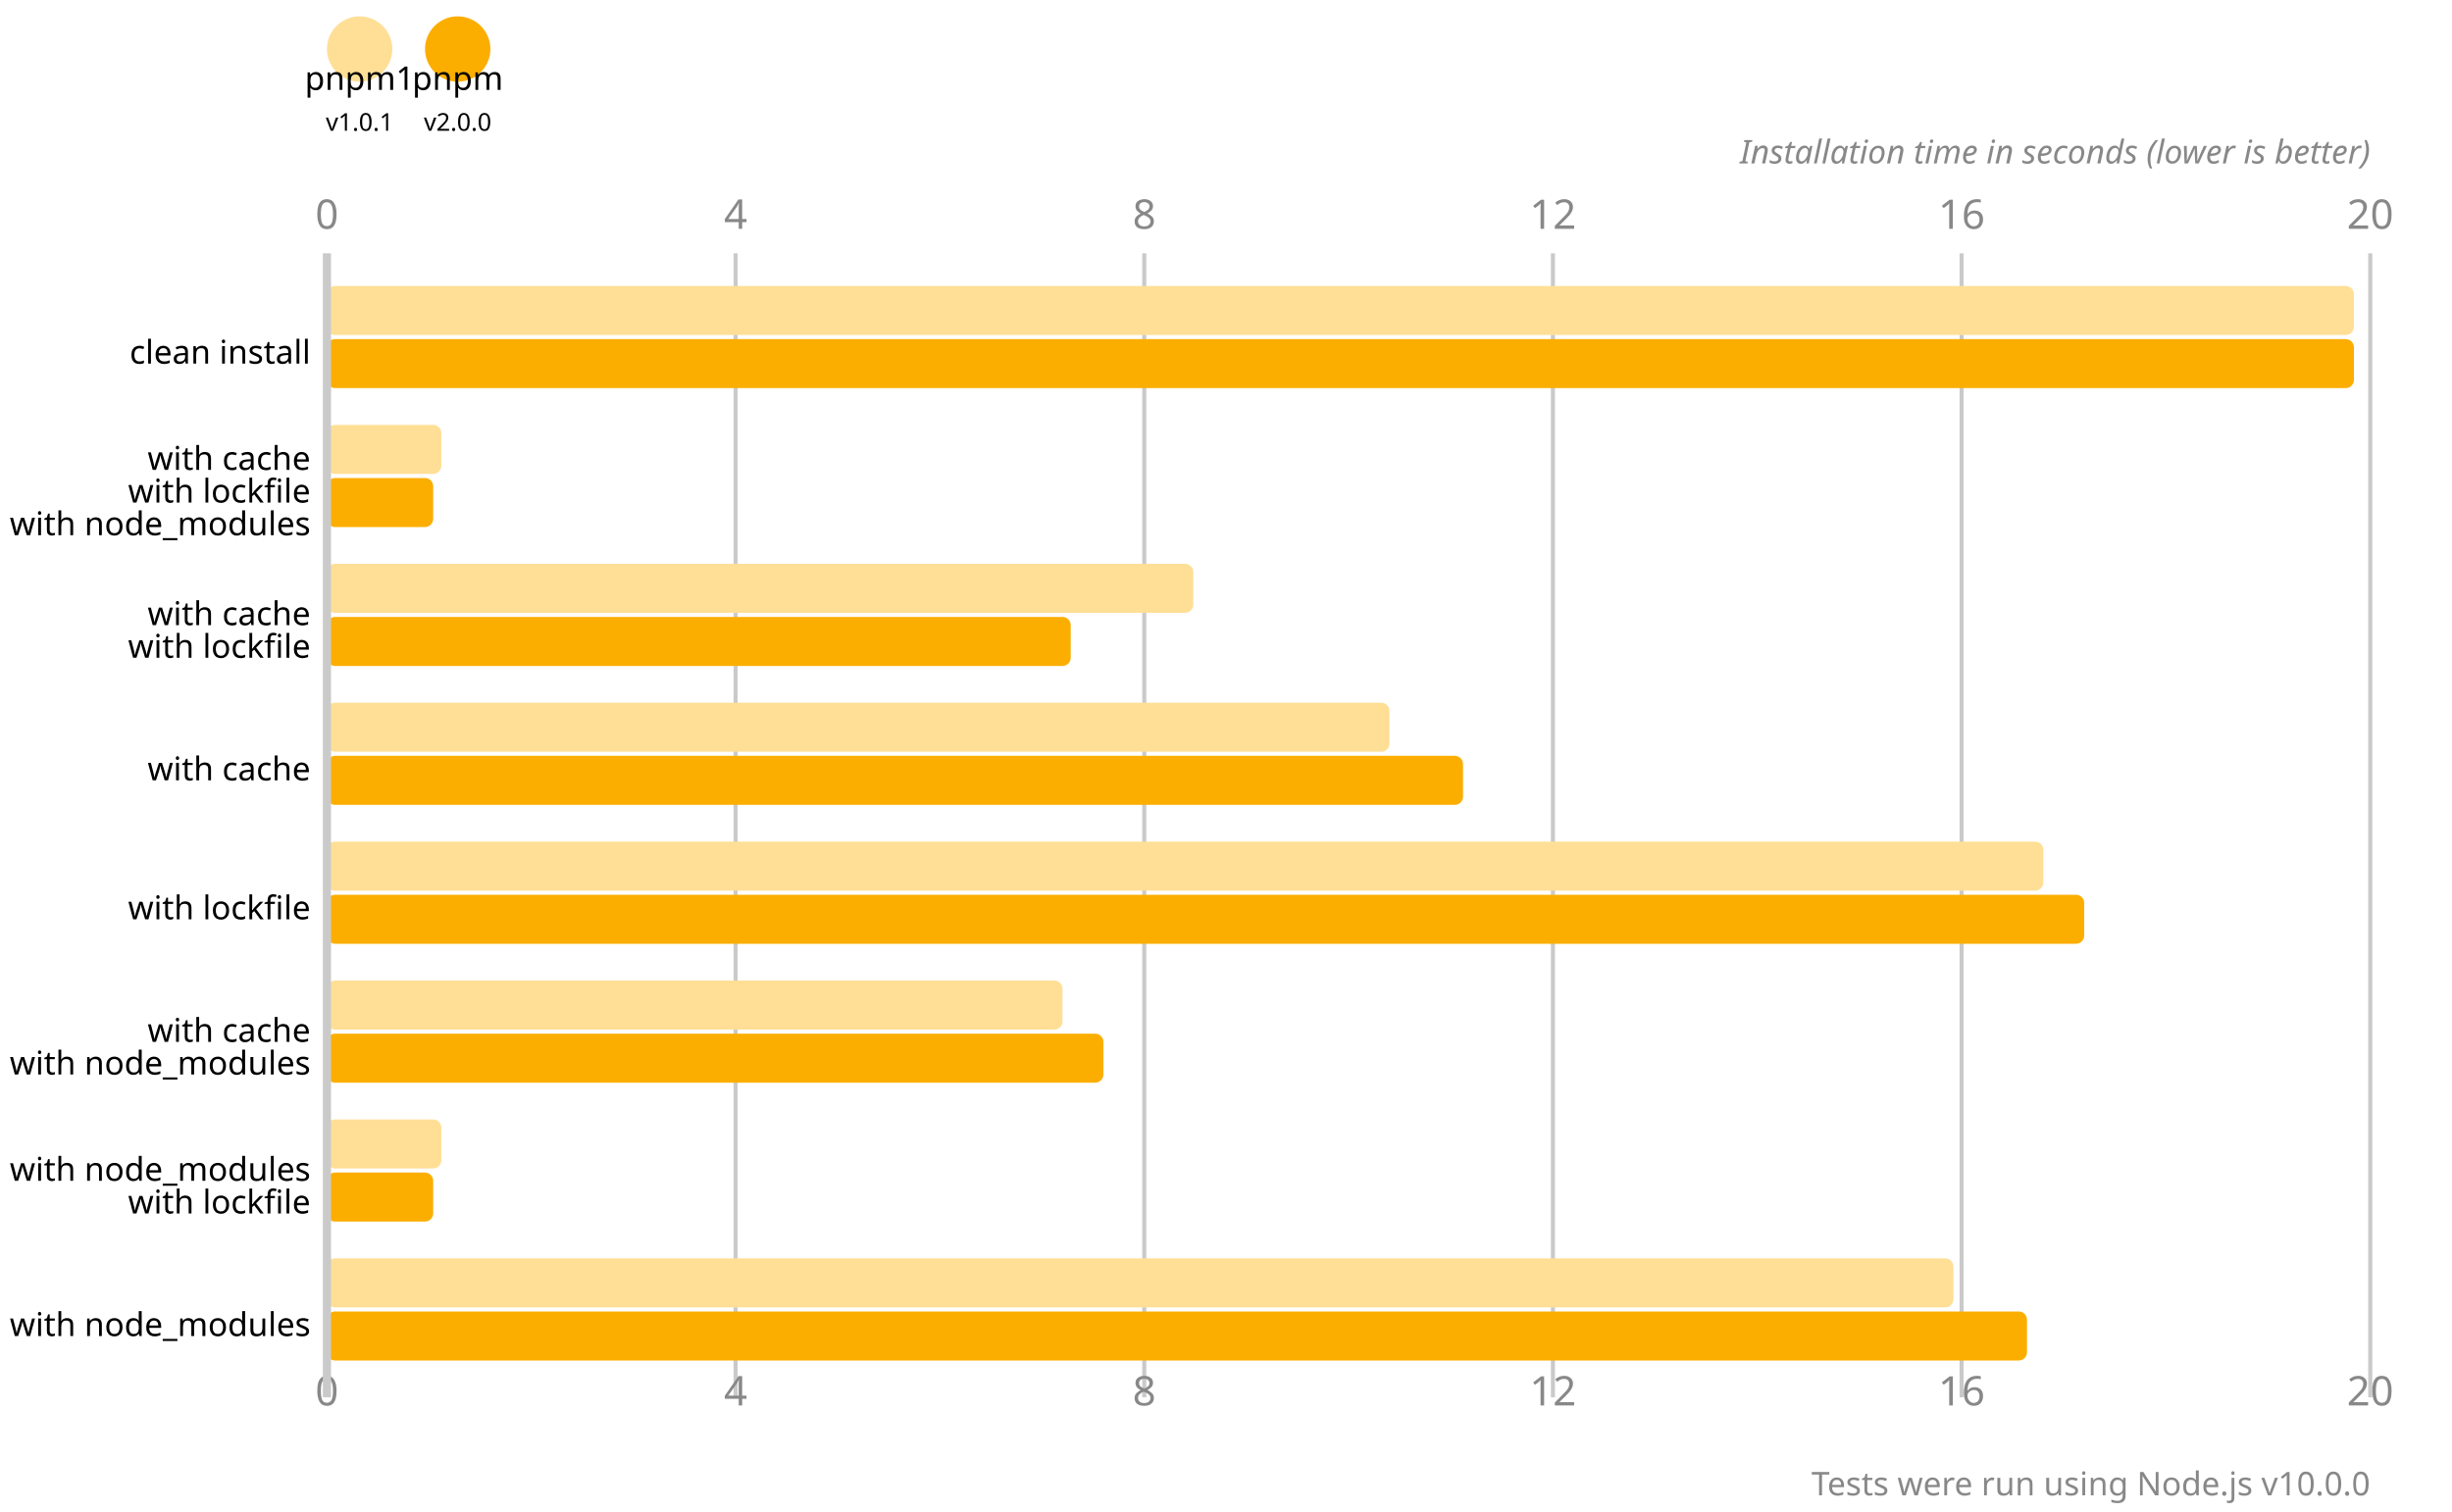
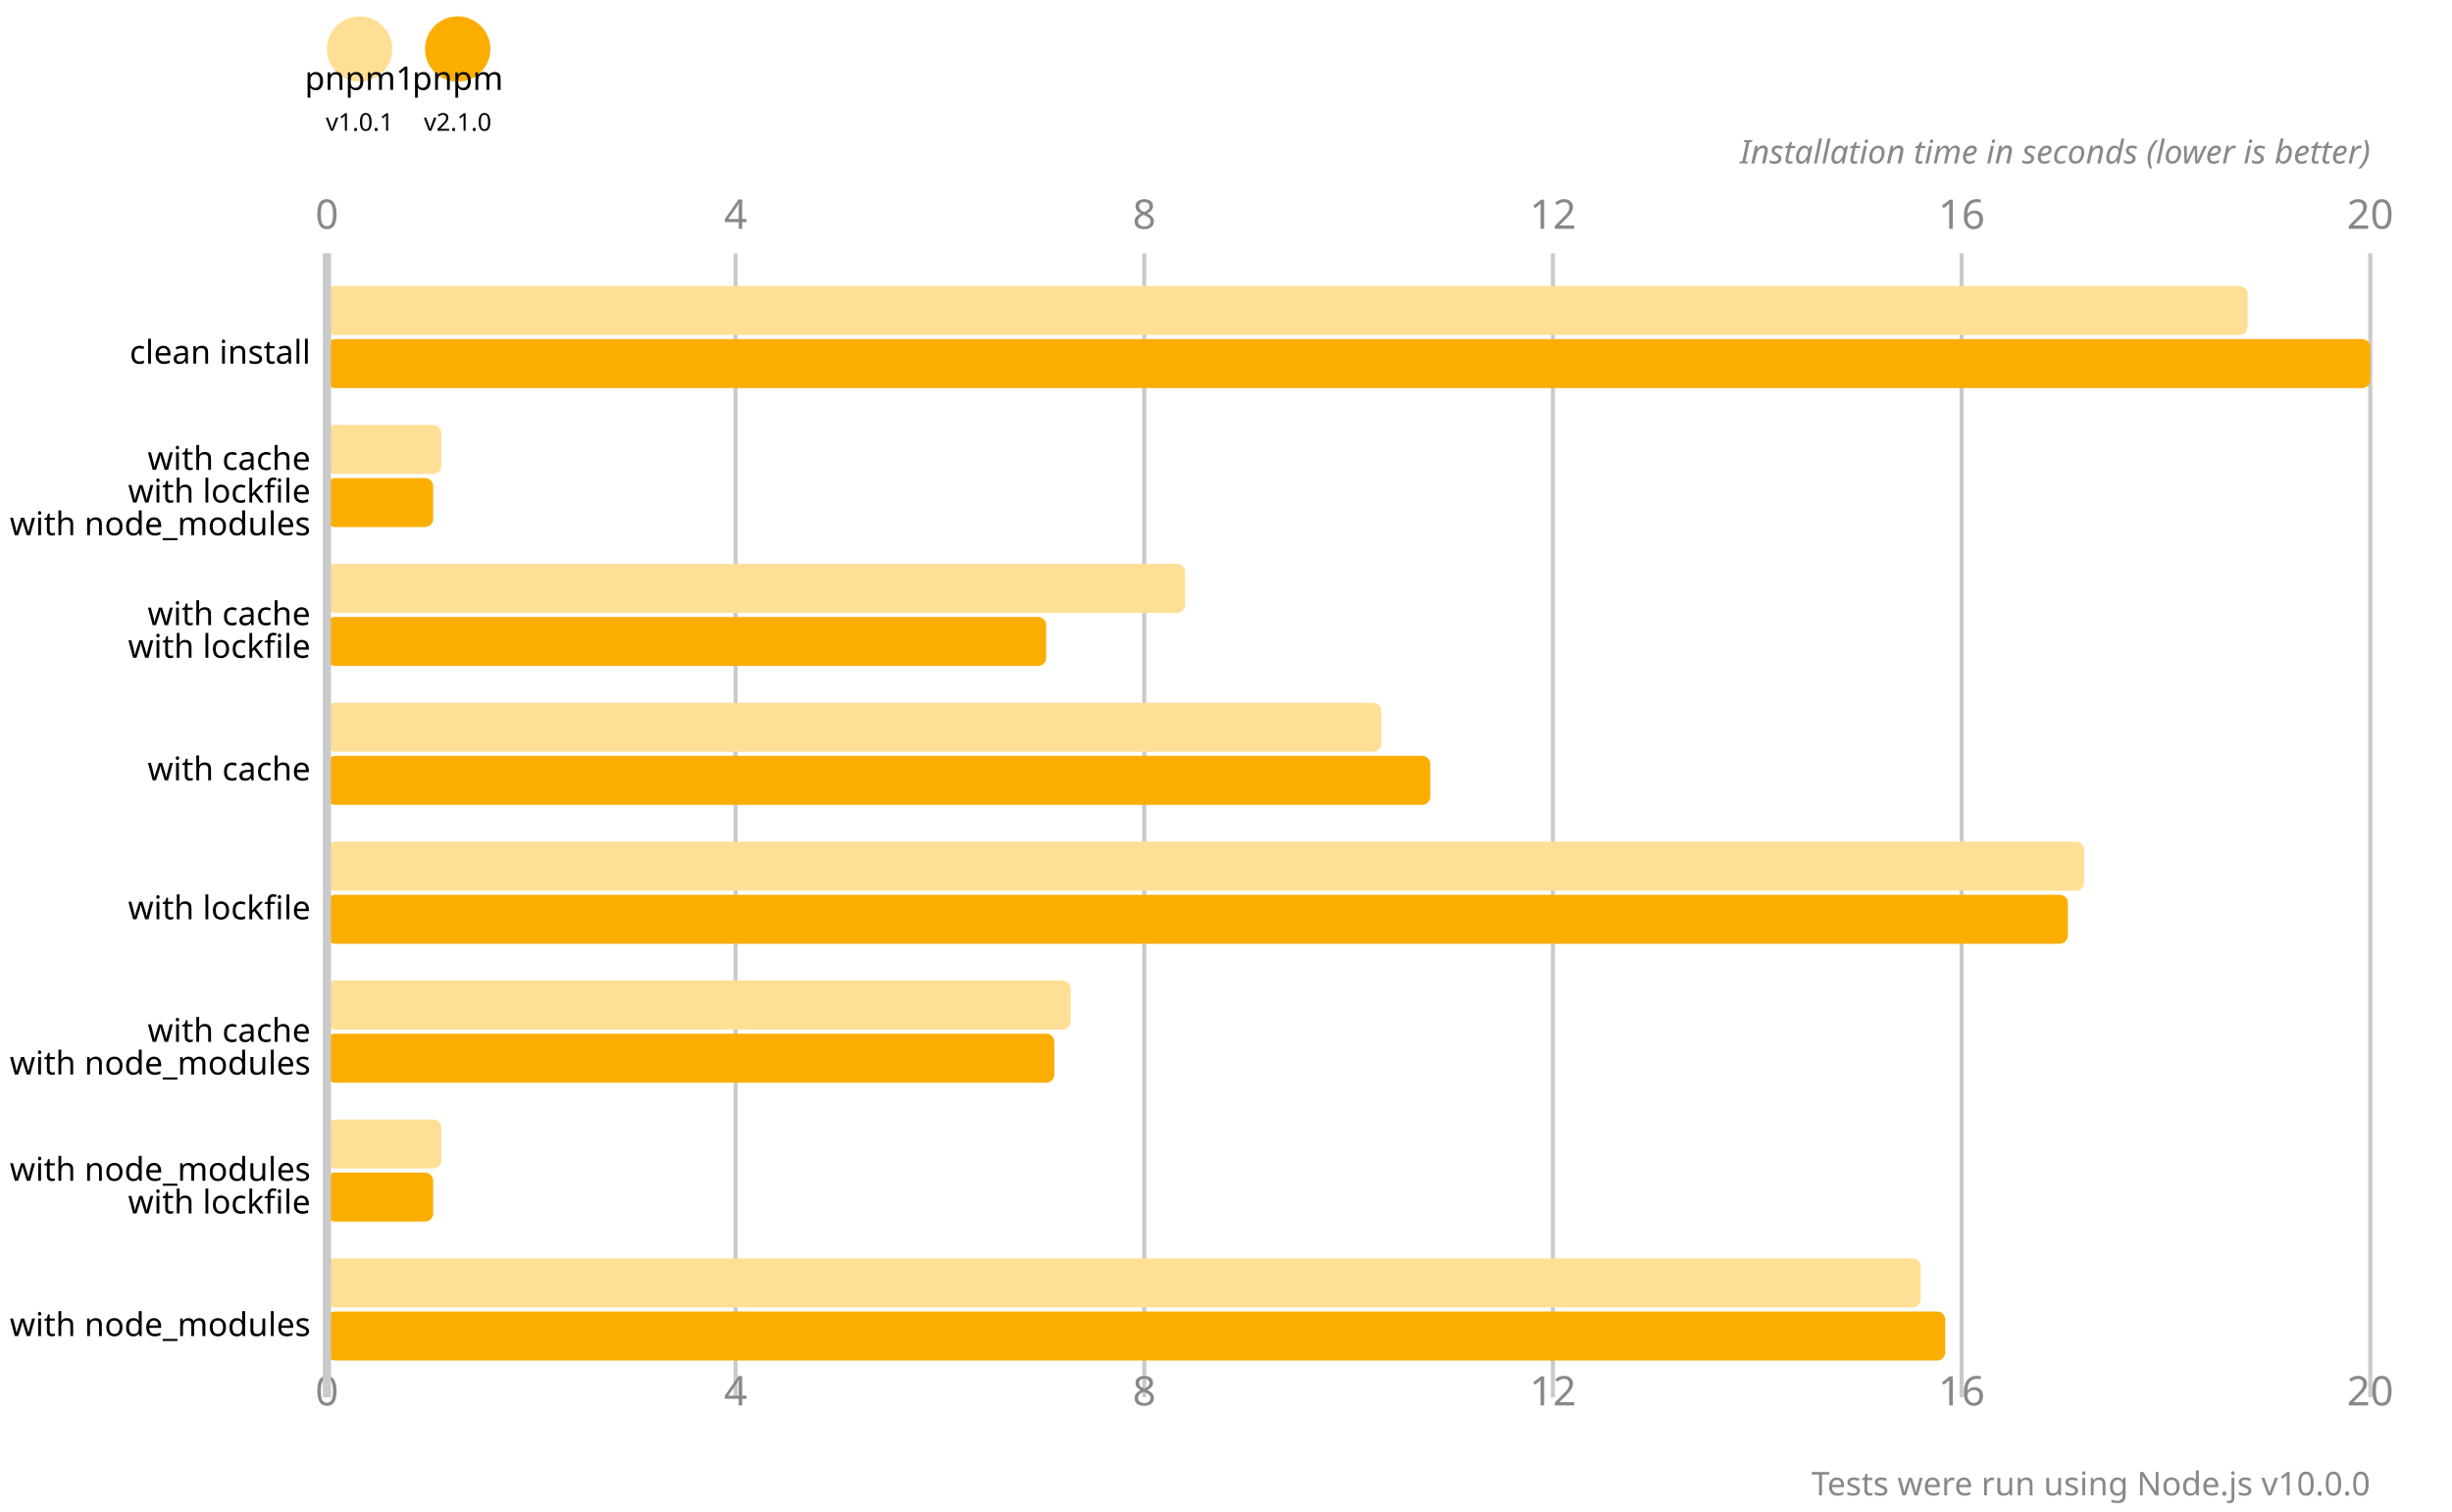
<svg xmlns="http://www.w3.org/2000/svg" version="1.1" viewBox="0 0 300 185">
  <circle cx="44" cy="6" r="4" fill="#ffdf96" />
  <text x="44" y="11" font-size="4" font-family="system-ui" alignment-baseline="hanging" text-anchor="middle">pnpm1</text>
  <text x="44" y="16" font-size="3" font-family="system-ui" alignment-baseline="hanging" text-anchor="middle">v1.0.1</text>
  <circle cx="56" cy="6" r="4" fill="#fbae00" />
  <text x="56" y="11" font-size="4" font-family="system-ui" alignment-baseline="hanging" text-anchor="middle">pnpm</text>
-   <text x="56" y="16" font-size="3" font-family="system-ui" alignment-baseline="hanging" text-anchor="middle">v2.0.0</text>
+   <text x="56" y="16" font-size="3" font-family="system-ui" alignment-baseline="hanging" text-anchor="middle">v2.1.0</text>
  <text x="40" y="28" fill="#888" font-size="5" font-family="system-ui" text-anchor="middle">0</text>
  <text x="40" y="172" fill="#888" font-size="5" font-family="system-ui" text-anchor="middle" alignment-baseline="hanging">0</text>
  <line x1="90" y1="31" x2="90" y2="171" stroke-width="0.5" stroke="#cacaca" />
  <text x="90" y="28" fill="#888" font-size="5" font-family="system-ui" text-anchor="middle">4</text>
  <text x="90" y="172" fill="#888" font-size="5" font-family="system-ui" text-anchor="middle" alignment-baseline="hanging">4</text>
  <line x1="140" y1="31" x2="140" y2="171" stroke-width="0.5" stroke="#cacaca" />
  <text x="140" y="28" fill="#888" font-size="5" font-family="system-ui" text-anchor="middle">8</text>
  <text x="140" y="172" fill="#888" font-size="5" font-family="system-ui" text-anchor="middle" alignment-baseline="hanging">8</text>
  <line x1="190" y1="31" x2="190" y2="171" stroke-width="0.5" stroke="#cacaca" />
  <text x="190" y="28" fill="#888" font-size="5" font-family="system-ui" text-anchor="middle">12</text>
  <text x="190" y="172" fill="#888" font-size="5" font-family="system-ui" text-anchor="middle" alignment-baseline="hanging">12</text>
  <line x1="240" y1="31" x2="240" y2="171" stroke-width="0.5" stroke="#cacaca" />
  <text x="240" y="28" fill="#888" font-size="5" font-family="system-ui" text-anchor="middle">16</text>
  <text x="240" y="172" fill="#888" font-size="5" font-family="system-ui" text-anchor="middle" alignment-baseline="hanging">16</text>
  <line x1="290" y1="31" x2="290" y2="171" stroke-width="0.5" stroke="#cacaca" />
  <text x="290" y="28" fill="#888" font-size="5" font-family="system-ui" text-anchor="middle">20</text>
  <text x="290" y="172" fill="#888" font-size="5" font-family="system-ui" text-anchor="middle" alignment-baseline="hanging">20</text>
  <text x="290" y="20" font-size="4" font-family="system-ui" font-style="italic" text-anchor="end" fill="#888">Installation time in seconds (lower is better)</text>
-   <rect x="40" y="35" width="248" height="6" fill="#ffdf96" rx="1" ry="1" />
-   <rect x="40" y="41.5" width="248" height="6" fill="#fbae00" rx="1" ry="1" />
+   <rect x="40" y="35" width="235" height="6" fill="#ffdf96" rx="1" ry="1" />
+   <rect x="40" y="41.5" width="250" height="6" fill="#fbae00" rx="1" ry="1" />
  <rect x="40" y="52" width="14" height="6" fill="#ffdf96" rx="1" ry="1" />
  <rect x="40" y="58.5" width="13" height="6" fill="#fbae00" rx="1" ry="1" />
-   <rect x="40" y="69" width="106" height="6" fill="#ffdf96" rx="1" ry="1" />
-   <rect x="40" y="75.5" width="91" height="6" fill="#fbae00" rx="1" ry="1" />
-   <rect x="40" y="86" width="130" height="6" fill="#ffdf96" rx="1" ry="1" />
-   <rect x="40" y="92.5" width="139" height="6" fill="#fbae00" rx="1" ry="1" />
-   <rect x="40" y="103" width="210" height="6" fill="#ffdf96" rx="1" ry="1" />
-   <rect x="40" y="109.5" width="215" height="6" fill="#fbae00" rx="1" ry="1" />
-   <rect x="40" y="120" width="90" height="6" fill="#ffdf96" rx="1" ry="1" />
-   <rect x="40" y="126.5" width="95" height="6" fill="#fbae00" rx="1" ry="1" />
+   <rect x="40" y="69" width="105" height="6" fill="#ffdf96" rx="1" ry="1" />
+   <rect x="40" y="75.5" width="88" height="6" fill="#fbae00" rx="1" ry="1" />
+   <rect x="40" y="86" width="129" height="6" fill="#ffdf96" rx="1" ry="1" />
+   <rect x="40" y="92.5" width="135" height="6" fill="#fbae00" rx="1" ry="1" />
+   <rect x="40" y="103" width="215" height="6" fill="#ffdf96" rx="1" ry="1" />
+   <rect x="40" y="109.5" width="213" height="6" fill="#fbae00" rx="1" ry="1" />
+   <rect x="40" y="120" width="91" height="6" fill="#ffdf96" rx="1" ry="1" />
+   <rect x="40" y="126.5" width="89" height="6" fill="#fbae00" rx="1" ry="1" />
  <rect x="40" y="137" width="14" height="6" fill="#ffdf96" rx="1" ry="1" />
  <rect x="40" y="143.5" width="13" height="6" fill="#fbae00" rx="1" ry="1" />
-   <rect x="40" y="154" width="199" height="6" fill="#ffdf96" rx="1" ry="1" />
-   <rect x="40" y="160.5" width="208" height="6" fill="#fbae00" rx="1" ry="1" />
+   <rect x="40" y="154" width="195" height="6" fill="#ffdf96" rx="1" ry="1" />
+   <rect x="40" y="160.5" width="198" height="6" fill="#fbae00" rx="1" ry="1" />
  <line x1="40" y1="31" x2="40" y2="171" stroke-width="1" stroke="#cacaca" />
  <text x="38" y="44.5" font-size="4" font-family="system-ui" alignment-baseline="middle" text-anchor="end">clean install</text>
  <text x="38" y="57.5" font-size="4" font-family="system-ui" alignment-baseline="middle" text-anchor="end">with cache</text>
  <text x="38" y="61.5" font-size="4" font-family="system-ui" alignment-baseline="middle" text-anchor="end">with lockfile</text>
  <text x="38" y="65.5" font-size="4" font-family="system-ui" alignment-baseline="middle" text-anchor="end">with node_modules</text>
  <text x="38" y="76.5" font-size="4" font-family="system-ui" alignment-baseline="middle" text-anchor="end">with cache</text>
  <text x="38" y="80.5" font-size="4" font-family="system-ui" alignment-baseline="middle" text-anchor="end">with lockfile</text>
  <text x="38" y="95.5" font-size="4" font-family="system-ui" alignment-baseline="middle" text-anchor="end">with cache</text>
  <text x="38" y="112.5" font-size="4" font-family="system-ui" alignment-baseline="middle" text-anchor="end">with lockfile</text>
  <text x="38" y="127.5" font-size="4" font-family="system-ui" alignment-baseline="middle" text-anchor="end">with cache</text>
  <text x="38" y="131.5" font-size="4" font-family="system-ui" alignment-baseline="middle" text-anchor="end">with node_modules</text>
  <text x="38" y="144.5" font-size="4" font-family="system-ui" alignment-baseline="middle" text-anchor="end">with node_modules</text>
  <text x="38" y="148.5" font-size="4" font-family="system-ui" alignment-baseline="middle" text-anchor="end">with lockfile</text>
  <text x="38" y="163.5" font-size="4" font-family="system-ui" alignment-baseline="middle" text-anchor="end">with node_modules</text>
  <text x="290" y="183" font-size="4" font-family="system-ui" text-anchor="end" fill="#888">Tests were run using Node.js v10.0.0</text>
</svg>
